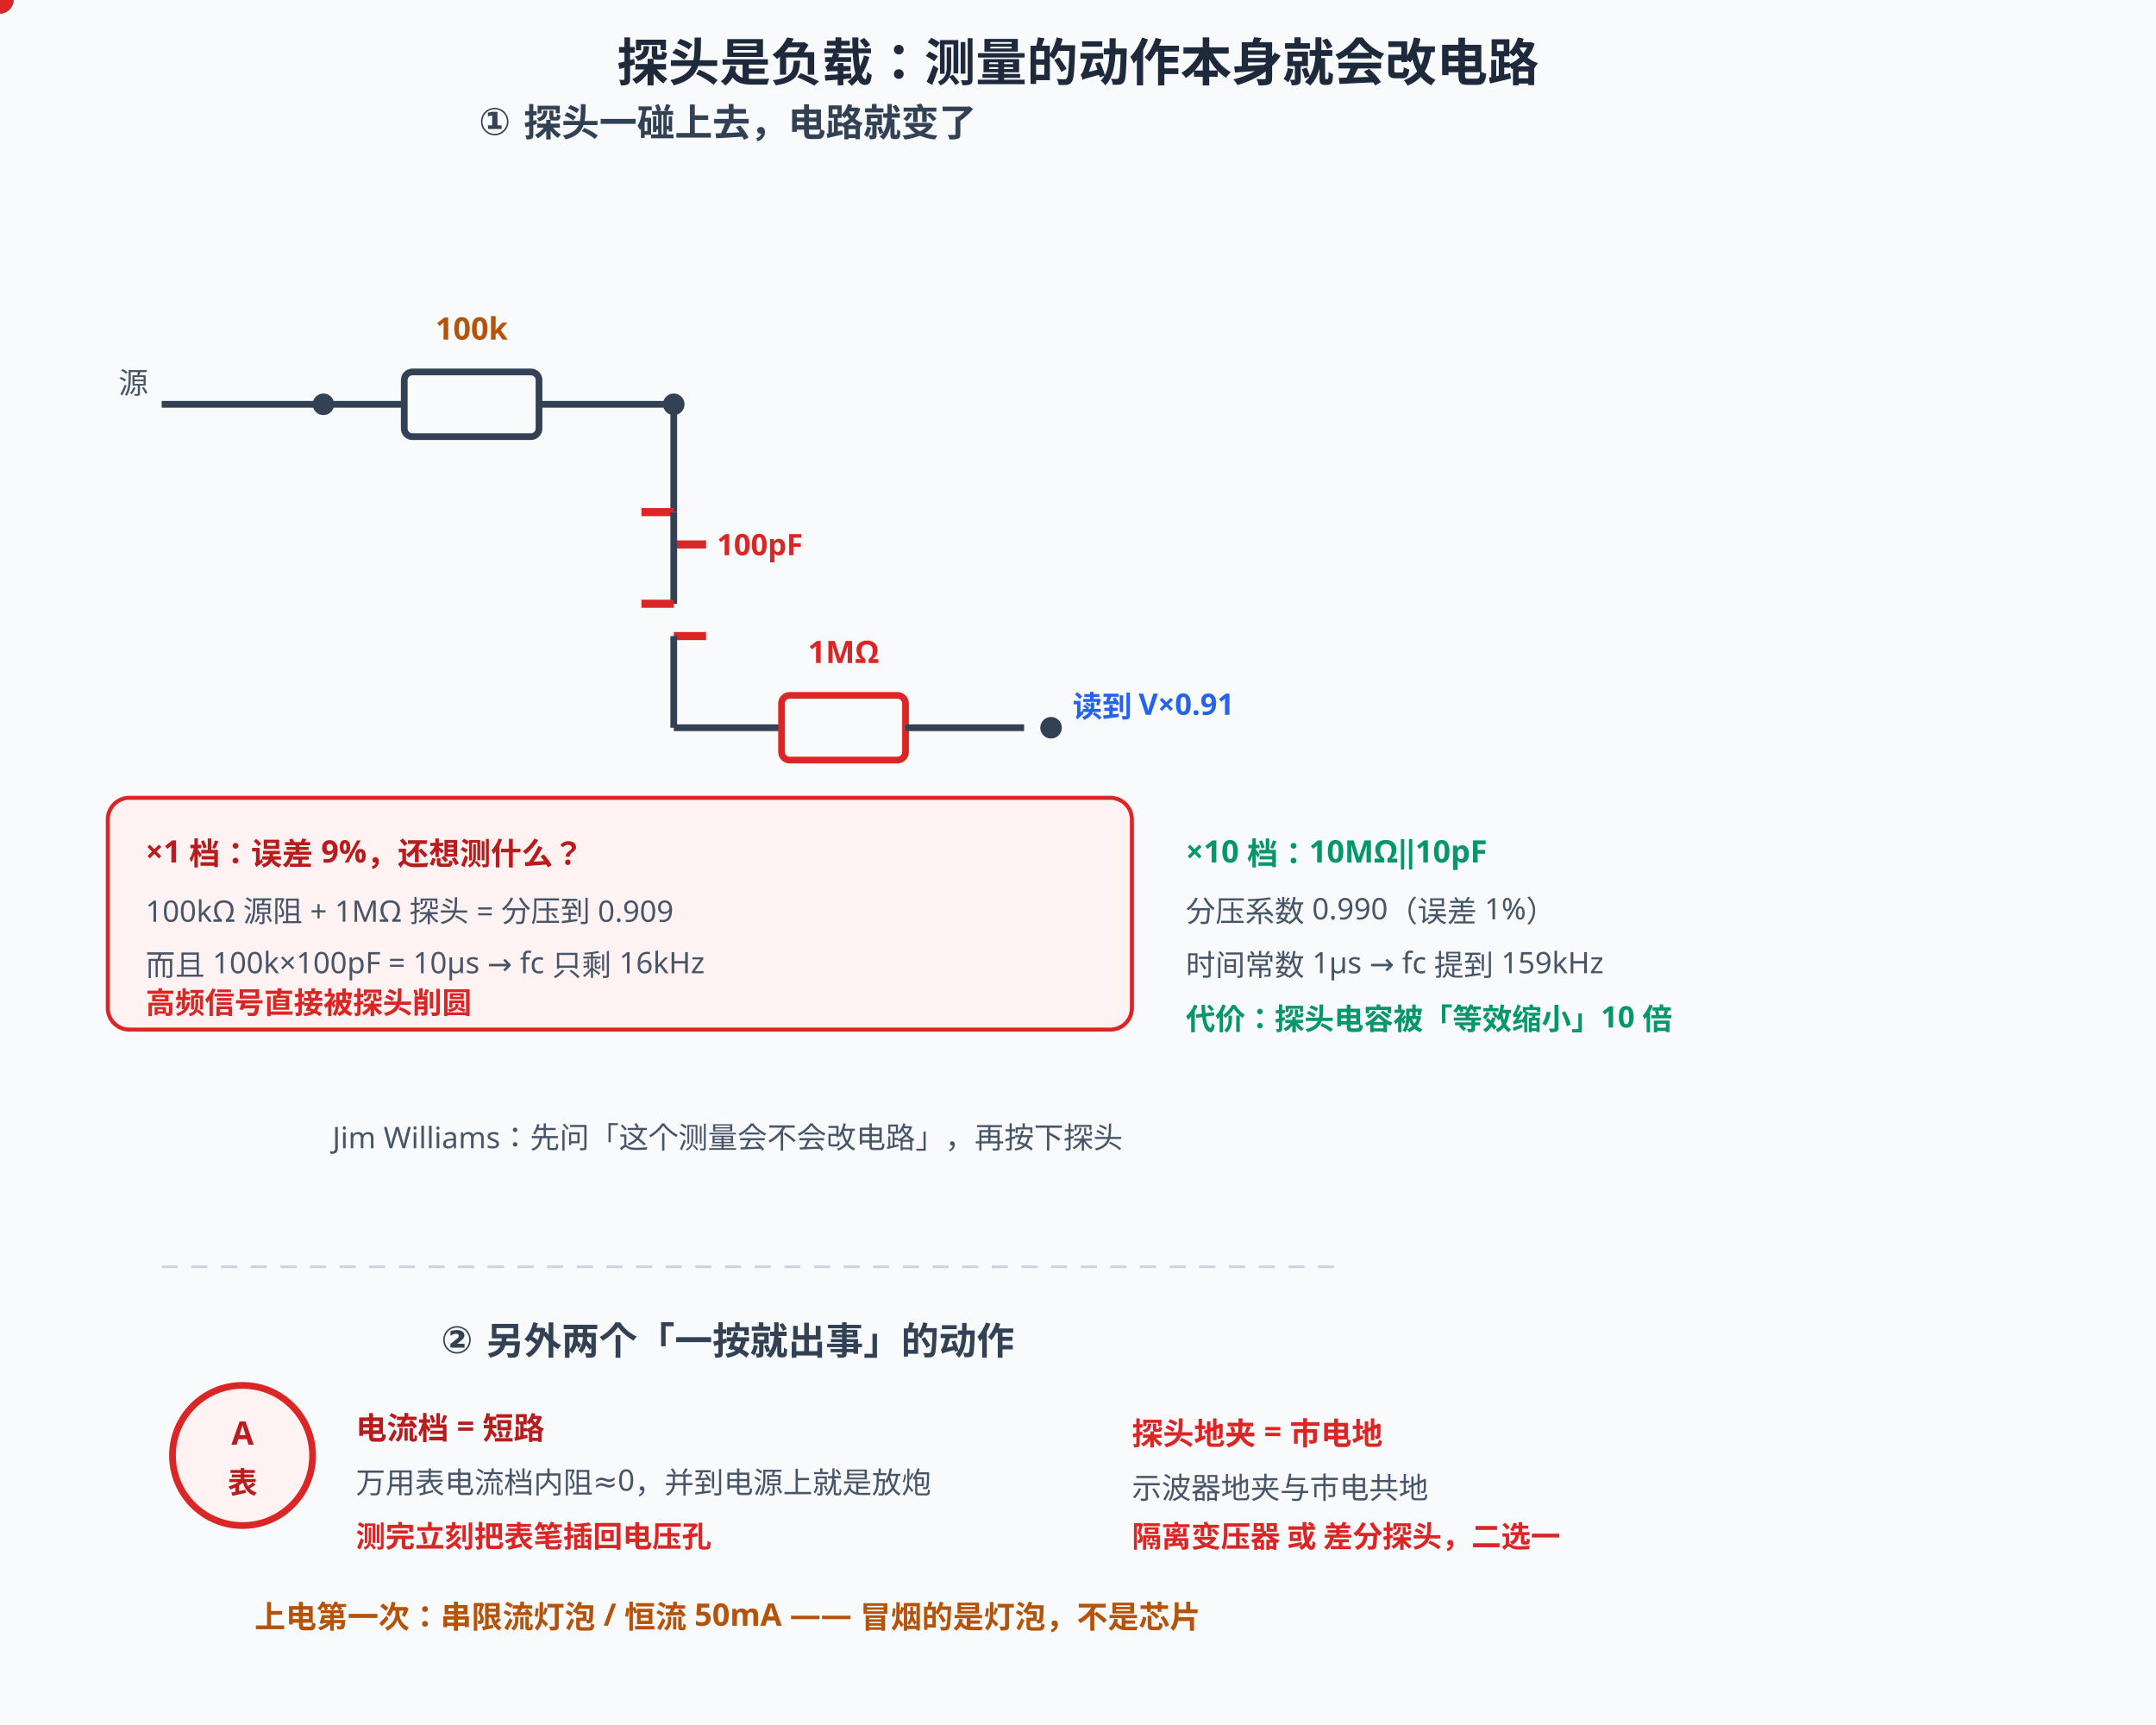
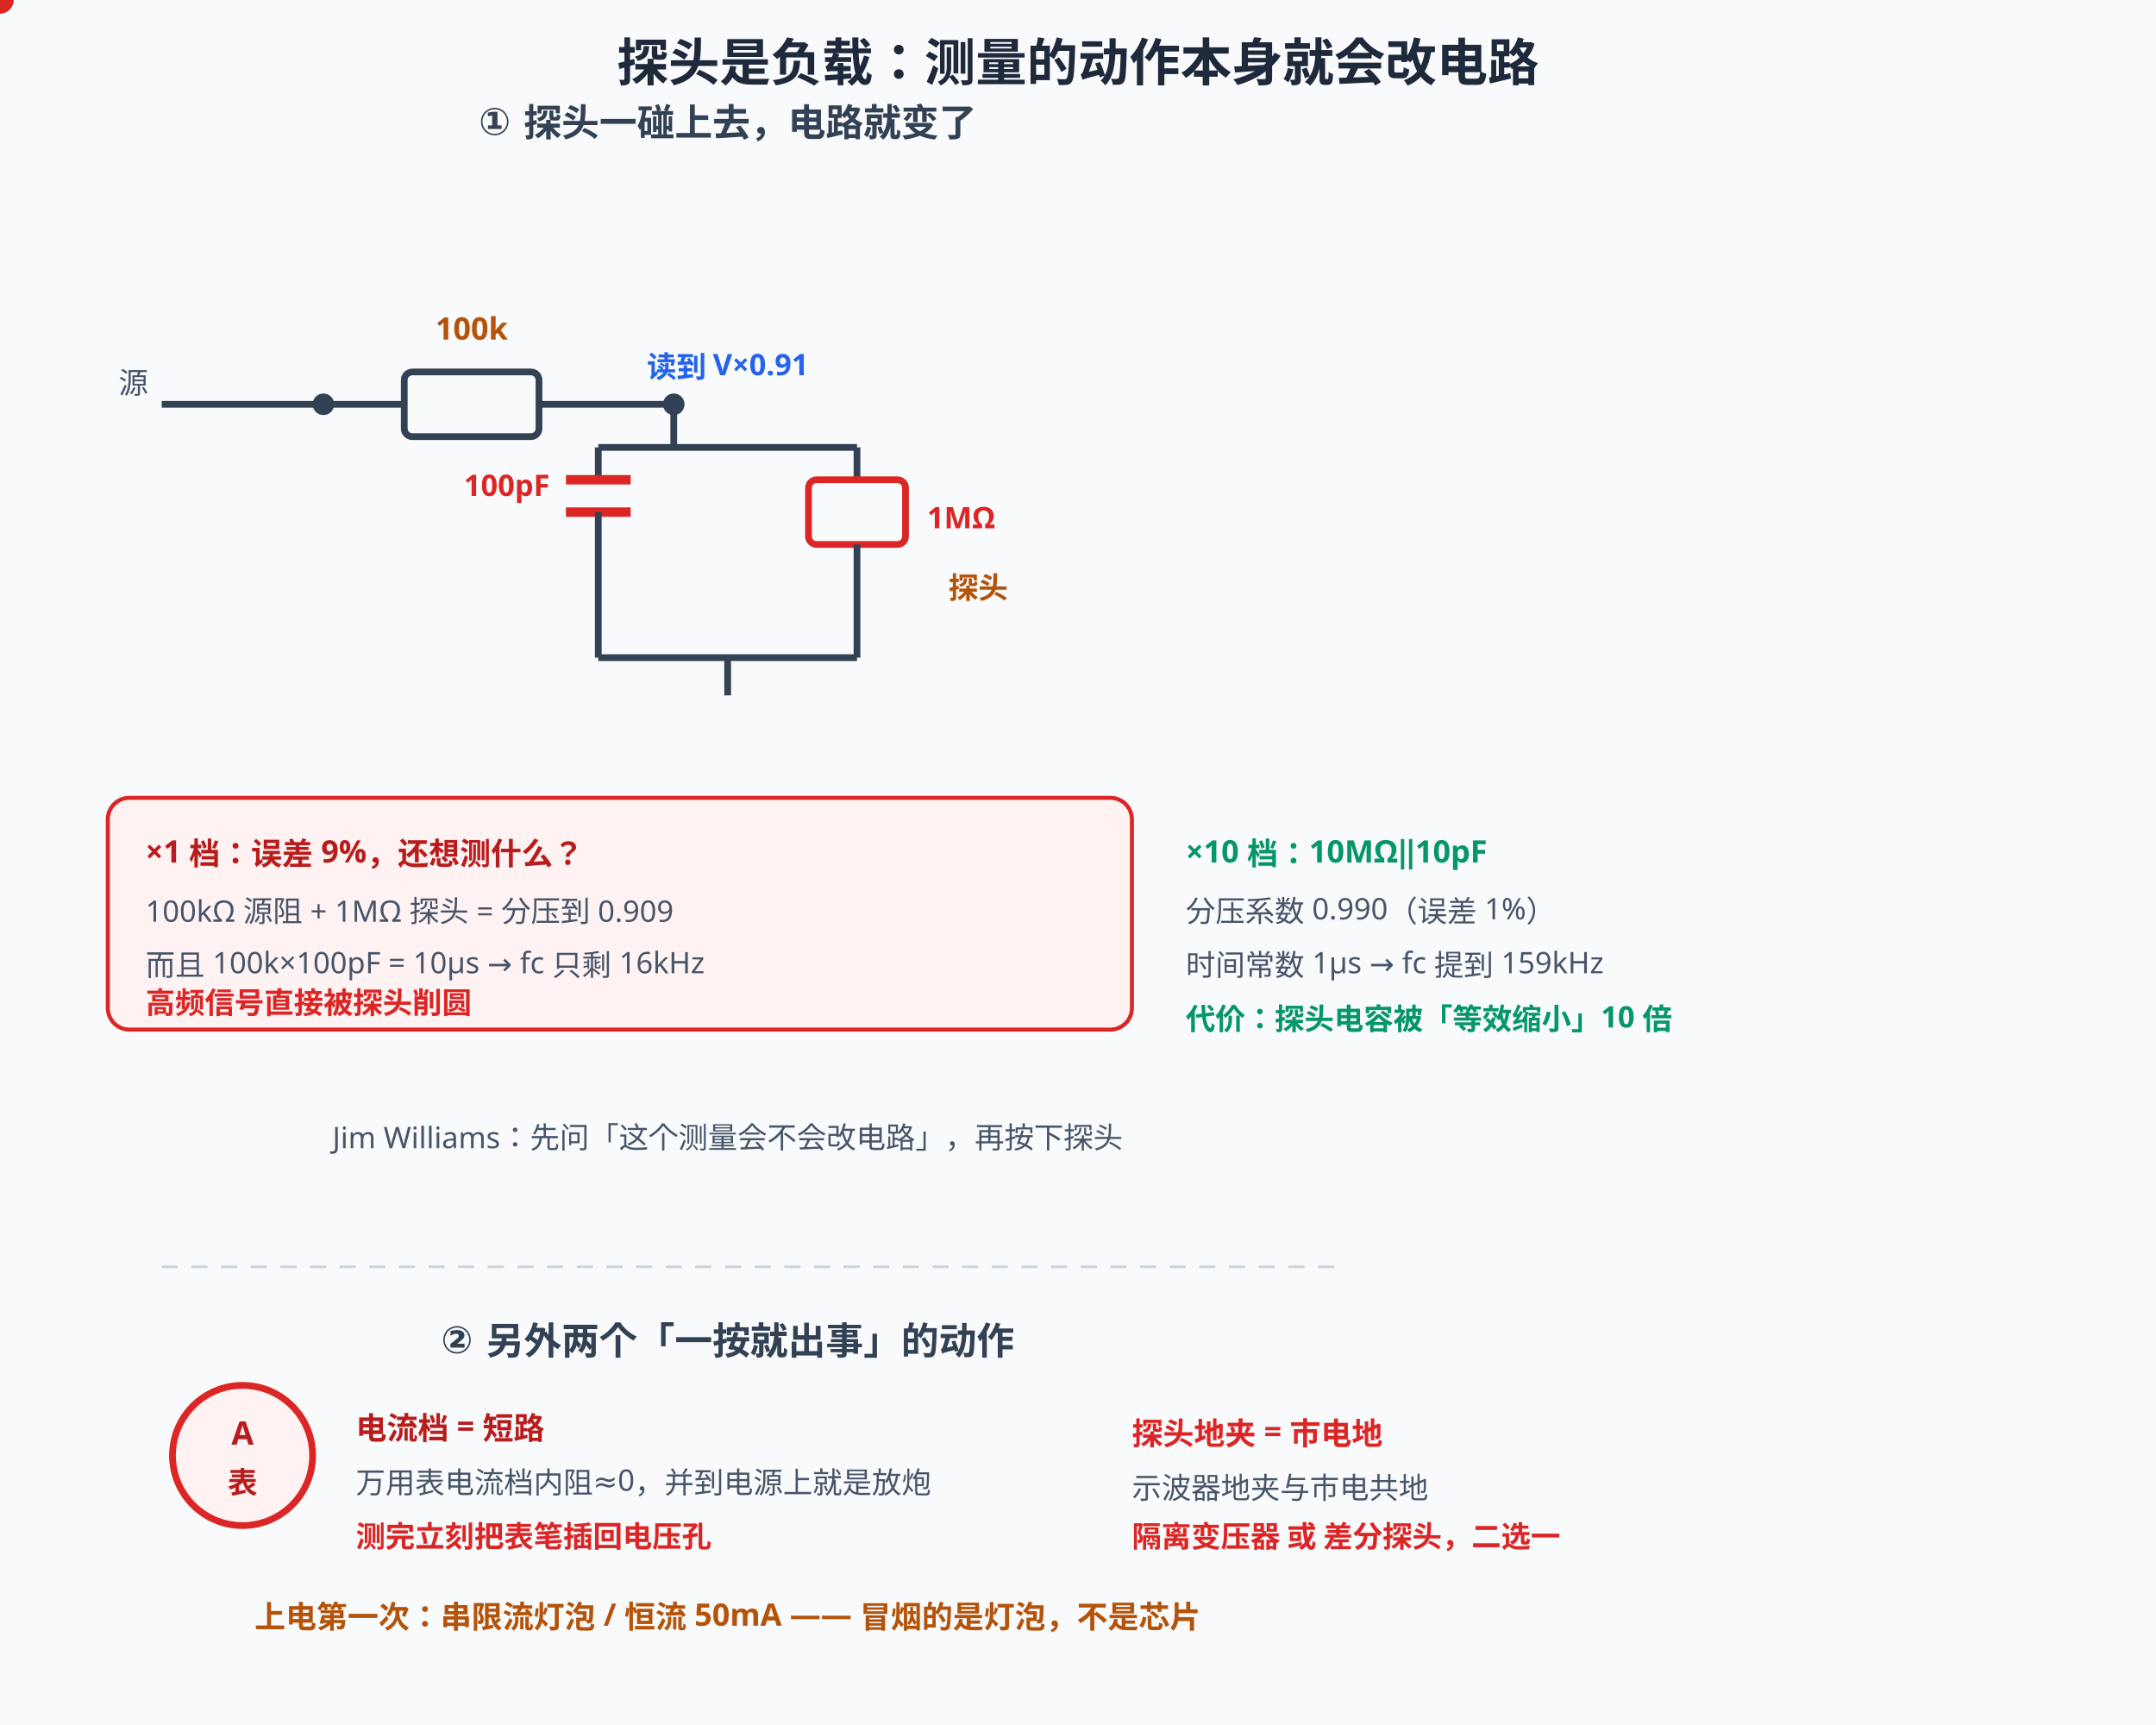
<svg xmlns="http://www.w3.org/2000/svg" width="800" height="640" viewBox="0 0 800 640">
  <rect width="800" height="640" fill="#f8fafc" />
  <style>
text{font-family:"Segoe UI","Microsoft YaHei",sans-serif;}
@media (prefers-color-scheme: dark){
rect[fill="#f8fafc"]{fill:#0f172a}
[fill="#1e293b"]{fill:#f1f5f9}[stroke="#1e293b"]{stroke:#f1f5f9}
[fill="#334155"]{fill:#e2e8f0}[stroke="#334155"]{stroke:#e2e8f0}
[fill="#475569"]{fill:#cbd5e1}[stroke="#475569"]{stroke:#cbd5e1}
[fill="#64748b"]{fill:#94a3b8}[stroke="#64748b"]{stroke:#94a3b8}
[fill="#dbeafe"]{fill:#1e3a8a}[fill="#eff6ff"]{fill:#172554}
[fill="#1d4ed8"]{fill:#60a5fa}[fill="#2563eb"]{fill:#60a5fa}[fill="#3b82f6"]{fill:#60a5fa}
[fill="#ecfdf5"]{fill:#022c22}[fill="#059669"]{fill:#34d399}[fill="#065f46"]{fill:#6ee7b7}[fill="#10b981"]{fill:#34d399}
[fill="#fffbeb"]{fill:#451a03}[fill="#b45309"]{fill:#fcd34d}[fill="#92400e"]{fill:#fcd34d}[fill="#f59e0b"]{fill:#fbbf24}
[fill="#fef2f2"]{fill:#450a0a}[fill="#dc2626"]{fill:#f87171}[fill="#991b1b"]{fill:#fca5a5}
[fill="#cbd5e1"]{fill:#334155}[stroke="#cbd5e1"]{stroke:#475569}
[fill="#ffffff"]{fill:#0f172a}[fill="#94a3b8"]{fill:#64748b}[stroke="#94a3b8"]{stroke:#64748b}
[fill="#7c3aed"]{fill:#a78bfa}[stroke="#7c3aed"]{stroke:#a78bfa}
}
</style>
  <text x="400" y="30" text-anchor="middle" font-size="19" font-weight="bold" fill="#1e293b">探头是负载：测量的动作本身就会改电路</text>
  <text x="270" y="50" text-anchor="middle" font-size="14" font-weight="bold" fill="#334155">① 探头一碰上去，电路就变了</text>
  <line x1="60" y1="150" x2="120" y2="150" stroke="#334155" stroke-width="2.5" />
  <circle cx="120" cy="150" r="4" fill="#334155" />
  <text x="44" y="146" font-size="11" fill="#475569">源</text>
  <line x1="120" y1="150" x2="150" y2="150" stroke="#334155" stroke-width="2.5" />
  <rect x="150" y="138" width="50" height="24" rx="3" fill="#f8fafc" stroke="#334155" stroke-width="2.5" />
  <text x="175" y="126" text-anchor="middle" font-size="11.5" font-weight="bold" fill="#b45309">100k</text>
  <line x1="200" y1="150" x2="250" y2="150" stroke="#334155" stroke-width="2.5" />
  <circle cx="250" cy="150" r="4" fill="#334155" />
-   <line x1="250" y1="150" x2="250" y2="190" stroke="#334155" stroke-width="2.5" />
-   <line x1="250" y1="190" x2="238" y2="190" stroke="#dc2626" stroke-width="3" />
-   <line x1="250" y1="202" x2="262" y2="202" stroke="#dc2626" stroke-width="3" />
-   <line x1="250" y1="190" x2="250" y2="224" stroke="#334155" stroke-width="2.5" />
-   <line x1="250" y1="224" x2="238" y2="224" stroke="#dc2626" stroke-width="3" />
-   <line x1="250" y1="236" x2="262" y2="236" stroke="#dc2626" stroke-width="3" />
-   <line x1="250" y1="236" x2="250" y2="270" stroke="#334155" stroke-width="2.5" />
-   <text x="266" y="206" font-size="11" font-weight="bold" fill="#dc2626">100pF</text>
-   <line x1="250" y1="270" x2="290" y2="270" stroke="#334155" stroke-width="2.5" />
-   <rect x="290" y="258" width="46" height="24" rx="3" fill="#f8fafc" stroke="#dc2626" stroke-width="2.5" />
-   <text x="313" y="246" text-anchor="middle" font-size="11.5" font-weight="bold" fill="#dc2626">1MΩ</text>
-   <line x1="336" y1="270" x2="380" y2="270" stroke="#334155" stroke-width="2.5" />
-   <circle cx="390" cy="270" r="4" fill="#334155" />
-   <text x="398" y="266" font-size="11" font-weight="bold" fill="#2563eb">读到 V×0.91</text>
+   <line x1="250" y1="150" x2="250" y2="166" stroke="#334155" stroke-width="2.5" />
+   <line x1="222" y1="166" x2="318" y2="166" stroke="#334155" stroke-width="2.5" />
+   <line x1="222" y1="166" x2="222" y2="178" stroke="#334155" stroke-width="2.5" />
+   <line x1="210" y1="178" x2="234" y2="178" stroke="#dc2626" stroke-width="3.5" />
+   <line x1="210" y1="190" x2="234" y2="190" stroke="#dc2626" stroke-width="3.5" />
+   <line x1="222" y1="190" x2="222" y2="244" stroke="#334155" stroke-width="2.5" />
+   <line x1="318" y1="166" x2="318" y2="178" stroke="#334155" stroke-width="2.5" />
+   <rect x="300" y="178" width="36" height="24" rx="3" fill="#f8fafc" stroke="#dc2626" stroke-width="2.5" />
+   <line x1="318" y1="202" x2="318" y2="244" stroke="#334155" stroke-width="2.5" />
+   <line x1="222" y1="244" x2="318" y2="244" stroke="#334155" stroke-width="2.5" />
+   <line x1="270" y1="244" x2="270" y2="258" stroke="#334155" stroke-width="2.5" />
+ {gnd_sym(270, 272)}
+ <text x="204" y="184" text-anchor="end" font-size="11" font-weight="bold" fill="#dc2626">100pF</text>
+   <text x="344" y="196" font-size="11" font-weight="bold" fill="#dc2626">1MΩ</text>
+   <text x="352" y="222" font-size="11" font-weight="bold" fill="#b45309">探头</text>
+   <text x="300" y="140" text-anchor="end" font-size="11" font-weight="bold" fill="#2563eb">读到 V×0.91</text>
  <rect x="40" y="296" width="380" height="86" rx="8" fill="#fef2f2" stroke="#dc2626" stroke-width="1.5" />
  <text x="54" y="320" font-size="11.5" font-weight="bold" fill="#b91c1c">×1 档：误差 9%，还想测什么？</text>
  <text x="54" y="342" font-size="11" fill="#475569">100kΩ 源阻 + 1MΩ 探头 = 分压到 0.909</text>
  <text x="54" y="362" font-size="11" fill="#475569">而且 100k×100pF = 10µs → fc 只剩 16kHz</text>
  <text x="54" y="376" font-size="11" font-weight="bold" fill="#dc2626">高频信号直接被探头削圆</text>
  <text x="440" y="320" font-size="11.5" font-weight="bold" fill="#059669">×10 档：10MΩ‖10pF</text>
  <text x="440" y="342" font-size="11" fill="#475569">分压系数 0.990（误差 1%）</text>
  <text x="440" y="362" font-size="11" fill="#475569">时间常数 1µs → fc 提到 159kHz</text>
  <text x="440" y="382" font-size="11" font-weight="bold" fill="#059669">代价：探头电容被「等效缩小」10 倍</text>
  <text x="270" y="426" text-anchor="middle" font-size="11" fill="#475569">Jim Williams：先问「这个测量会不会改电路」，再按下探头</text>
  <line x1="60" y1="470" x2="500" y2="470" stroke="#cbd5e1" stroke-width="1" stroke-dasharray="6,5" />
  <text x="270" y="502" text-anchor="middle" font-size="14" font-weight="bold" fill="#334155">② 另外两个「一按就出事」的动作</text>
  <circle cx="90" cy="540" r="26" fill="#fef2f2" stroke="#dc2626" stroke-width="2.5" />
  <text x="90" y="536" text-anchor="middle" font-size="12" font-weight="bold" fill="#b91c1c">A</text>
  <text x="90" y="554" text-anchor="middle" font-size="11" font-weight="bold" fill="#b91c1c">表</text>
  <text x="132" y="534" font-size="11.5" font-weight="bold" fill="#b91c1c">电流档 = 短路</text>
  <text x="132" y="554" font-size="11" fill="#475569">万用表电流档内阻≈0，并到电源上就是放炮</text>
  <text x="132" y="574" font-size="11" font-weight="bold" fill="#dc2626">测完立刻把表笔插回电压孔</text>
  <text x="420" y="536" font-size="11.5" font-weight="bold" fill="#dc2626">探头地夹 = 市电地</text>
  <text x="420" y="556" font-size="11" fill="#475569">示波器地夹与市电共地</text>
  <text x="420" y="574" font-size="11" font-weight="bold" fill="#dc2626">隔离变压器 或 差分探头，二选一</text>
  <text x="270" y="604" text-anchor="middle" font-size="11.5" font-weight="bold" fill="#b45309">上电第一次：串限流灯泡 / 恒流 50mA —— 冒烟的是灯泡，不是芯片</text>
  <circle r="5" fill="#f59e0b">
    <animateMotion dur="{DP}s" begin="-0.3s" repeatCount="indefinite" path="M70,150 L148,150" />
  </circle>
  <circle r="5" fill="#f59e0b">
    <animateMotion dur="{DP}s" begin="-0.8s" repeatCount="indefinite" path="M202,150 L248,150" />
  </circle>
  <circle r="5" fill="#f59e0b">
-     <animateMotion dur="{DP}s" begin="-1.3s" repeatCount="indefinite" path="M250,152 L250,268" />
+     <animateMotion dur="{DP}s" begin="-1.3s" repeatCount="indefinite" path="M250,152 L250,166 L222,166 L222,180" />
  </circle>
  <circle r="5" fill="#2563eb">
-     <animateMotion dur="{DP}s" begin="-1.8s" repeatCount="indefinite" path="M338,270 L386,270" />
+     <animateMotion dur="{DP}s" begin="-1.8s" repeatCount="indefinite" path="M318,202 L318,244 L270,244 L270,258" />
  </circle>
{pulse(52, 500, 96, 78, '#dc2626', 1.6, 12)}
{pulse(52, 296, 300, 86, '#dc2626', 2.0, 10)}
{pulse(400, 512, 380, 74, '#dc2626', 2.4, 10)}
<circle r="5" fill="#dc2626">
    <animateMotion dur="{DP}s" begin="-0.5s" repeatCount="indefinite" path="M90,514 L90,566 L90,514" />
  </circle>
  <text x="400" y="628" text-anchor="middle" font-size="14.5" font-weight="bold" fill="#dc2626" opacity="0">① 探头不是「接上去看看」——它是 1MΩ‖100pF 的负载，会分压也会滤波<animate attributeName="opacity" values="0;1;1;0;0" keyTimes="0;0.03;0.2;0.25;1" dur="11s" repeatCount="indefinite" />
  </text>
  <text x="400" y="628" text-anchor="middle" font-size="14.5" font-weight="bold" fill="#059669" opacity="0">② 测模拟节点一律 ×10 档：误差从 9% 降到 1%，带宽从 16kHz 提到 159kHz<animate attributeName="opacity" values="0;0;1;1;0;0" keyTimes="0;0.25;0.3;0.5;0.55;1" dur="11s" repeatCount="indefinite" />
  </text>
  <text x="400" y="628" text-anchor="middle" font-size="14.5" font-weight="bold" fill="#b91c1c" opacity="0">③ 电流档并联 = 短路；示波器地夹接市电节点 = 短路——两个都是「一按就出事」<animate attributeName="opacity" values="0;0;1;1;0;0" keyTimes="0;0.55;0.6;0.8;0.85;1" dur="11s" repeatCount="indefinite" />
  </text>
  <text x="400" y="628" text-anchor="middle" font-size="14.5" font-weight="bold" fill="#b45309" opacity="0">④ 新板第一次上电先限流：让最便宜的元件先冒烟<animate attributeName="opacity" values="0;0;1;1" keyTimes="0;0.85;0.9;1" dur="11s" repeatCount="indefinite" />
  </text>
</svg>
